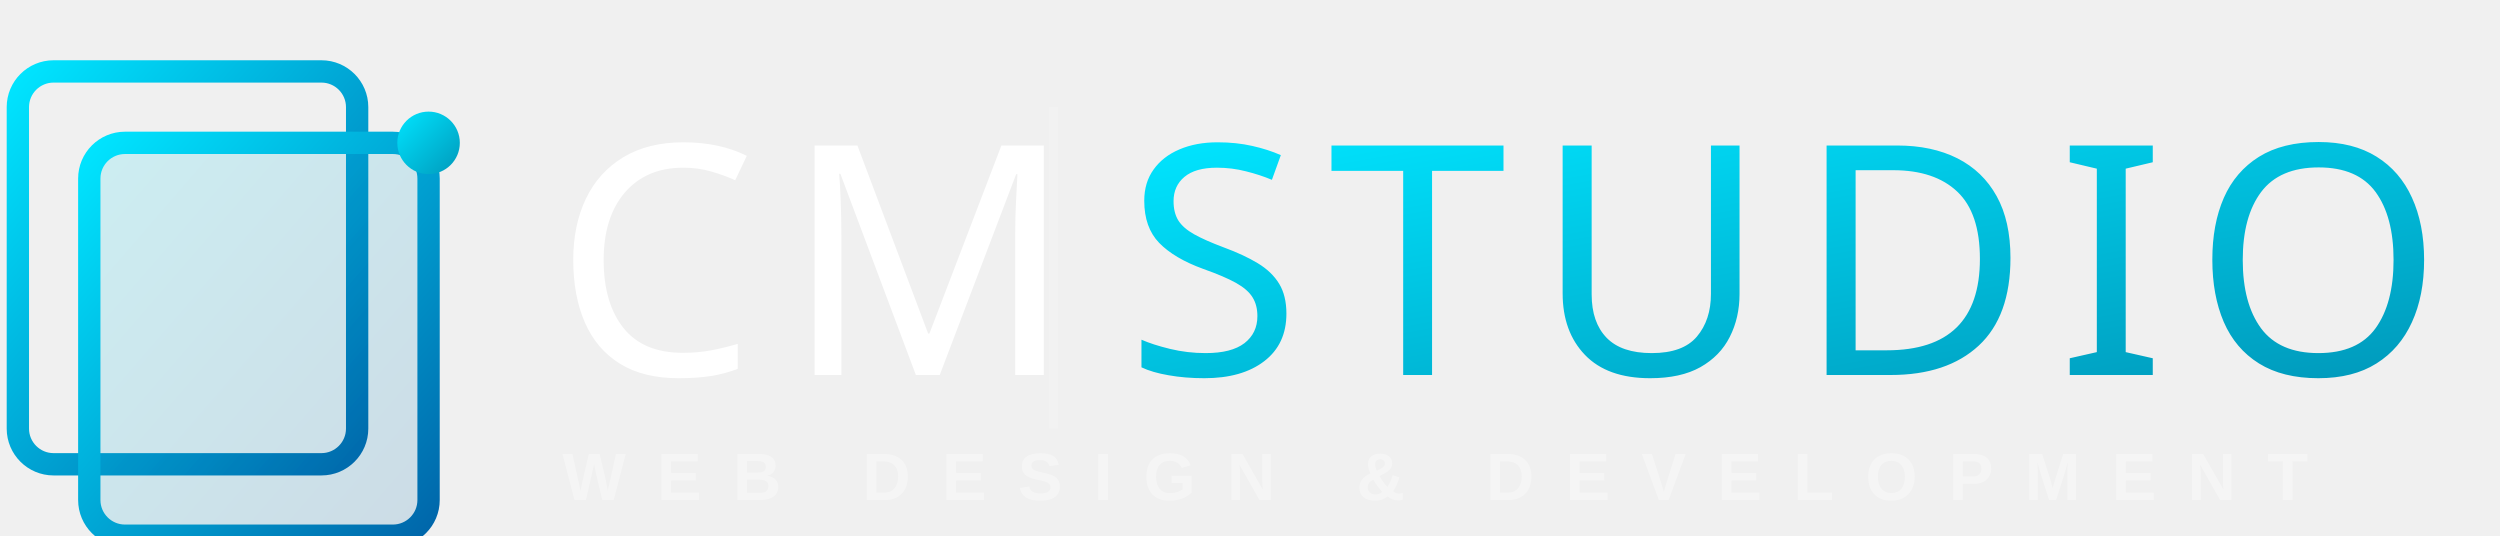
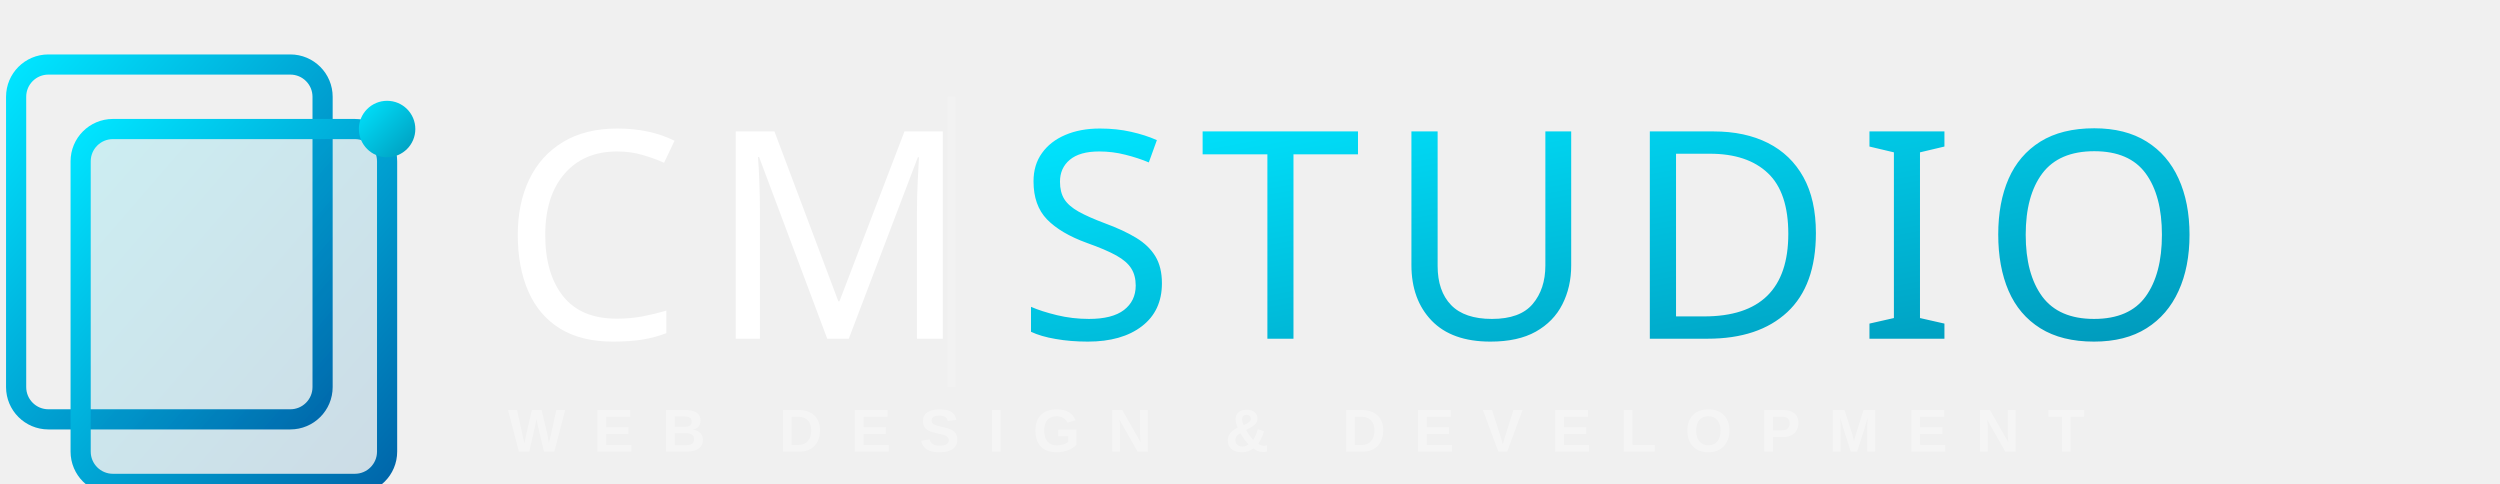
- <svg xmlns="http://www.w3.org/2000/svg" viewBox="0 0 280 60" fill="none">
+ <svg xmlns="http://www.w3.org/2000/svg" viewBox="0 0 310 60" fill="none">
  <defs>
    <linearGradient id="accent-grad" x1="0%" y1="0%" x2="100%" y2="100%">
      <stop offset="0%" stop-color="#00e5ff" />
      <stop offset="100%" stop-color="#0099bb" />
    </linearGradient>
    <linearGradient id="mark-grad" x1="0%" y1="0%" x2="100%" y2="100%">
      <stop offset="0%" stop-color="#00e5ff" stop-opacity="1" />
      <stop offset="100%" stop-color="#0066aa" stop-opacity="1" />
    </linearGradient>
  </defs>
  <rect x="2" y="8" width="38" height="44" rx="4" ry="4" stroke="url(#mark-grad)" stroke-width="2.5" fill="none" />
  <rect x="10" y="16" width="38" height="44" rx="4" ry="4" fill="url(#mark-grad)" opacity="0.15" />
  <rect x="10" y="16" width="38" height="44" rx="4" ry="4" stroke="url(#mark-grad)" stroke-width="2.5" fill="none" />
  <circle cx="48" cy="16" r="3.5" fill="url(#accent-grad)" />
  <text x="62" y="42" font-family="'Bebas Neue', 'Arial Black', sans-serif" font-size="36" font-weight="400" letter-spacing="3" fill="#ffffff">CM</text>
  <line x1="118" y1="12" x2="118" y2="48" stroke="rgba(255,255,255,0.15)" stroke-width="1" />
  <text x="126" y="42" font-family="'Bebas Neue', 'Arial Black', sans-serif" font-size="36" font-weight="400" letter-spacing="3" fill="url(#accent-grad)">STUDIO</text>
  <text x="63" y="56" font-family="'Syne', 'Arial', sans-serif" font-size="7.5" font-weight="600" letter-spacing="3.5" fill="rgba(255,255,255,0.35)">WEB DESIGN &amp; DEVELOPMENT</text>
</svg>
